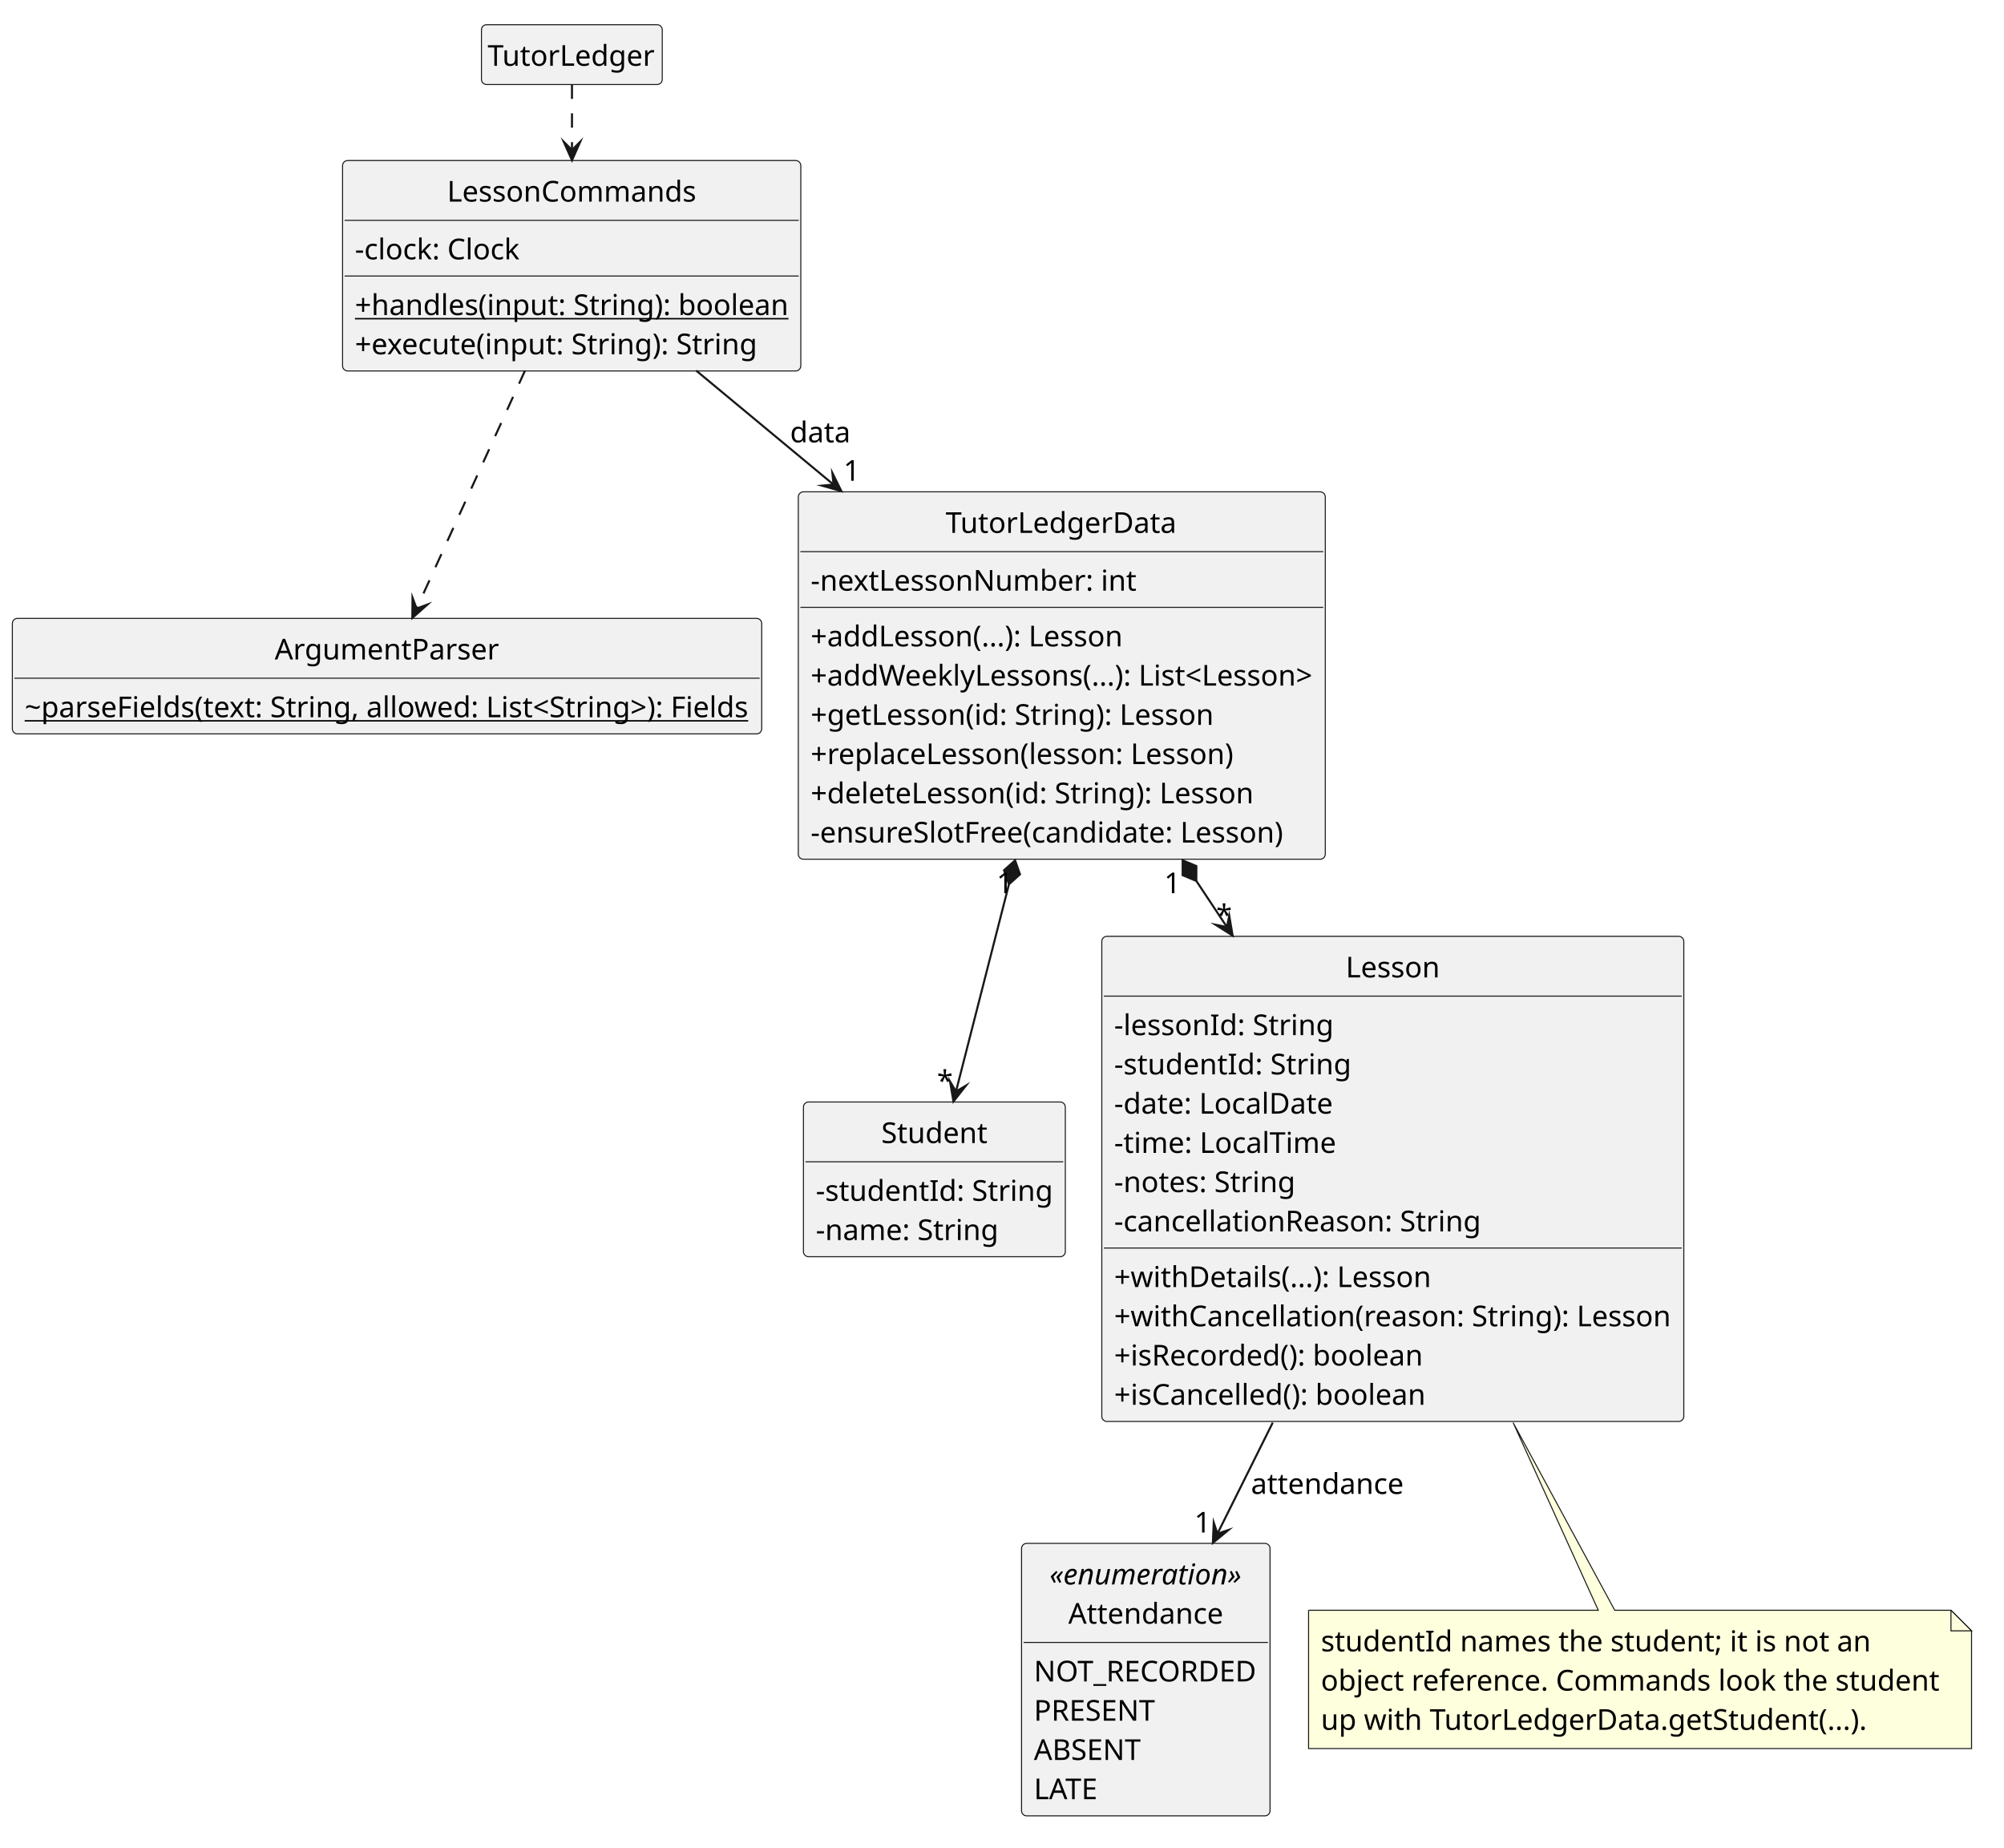
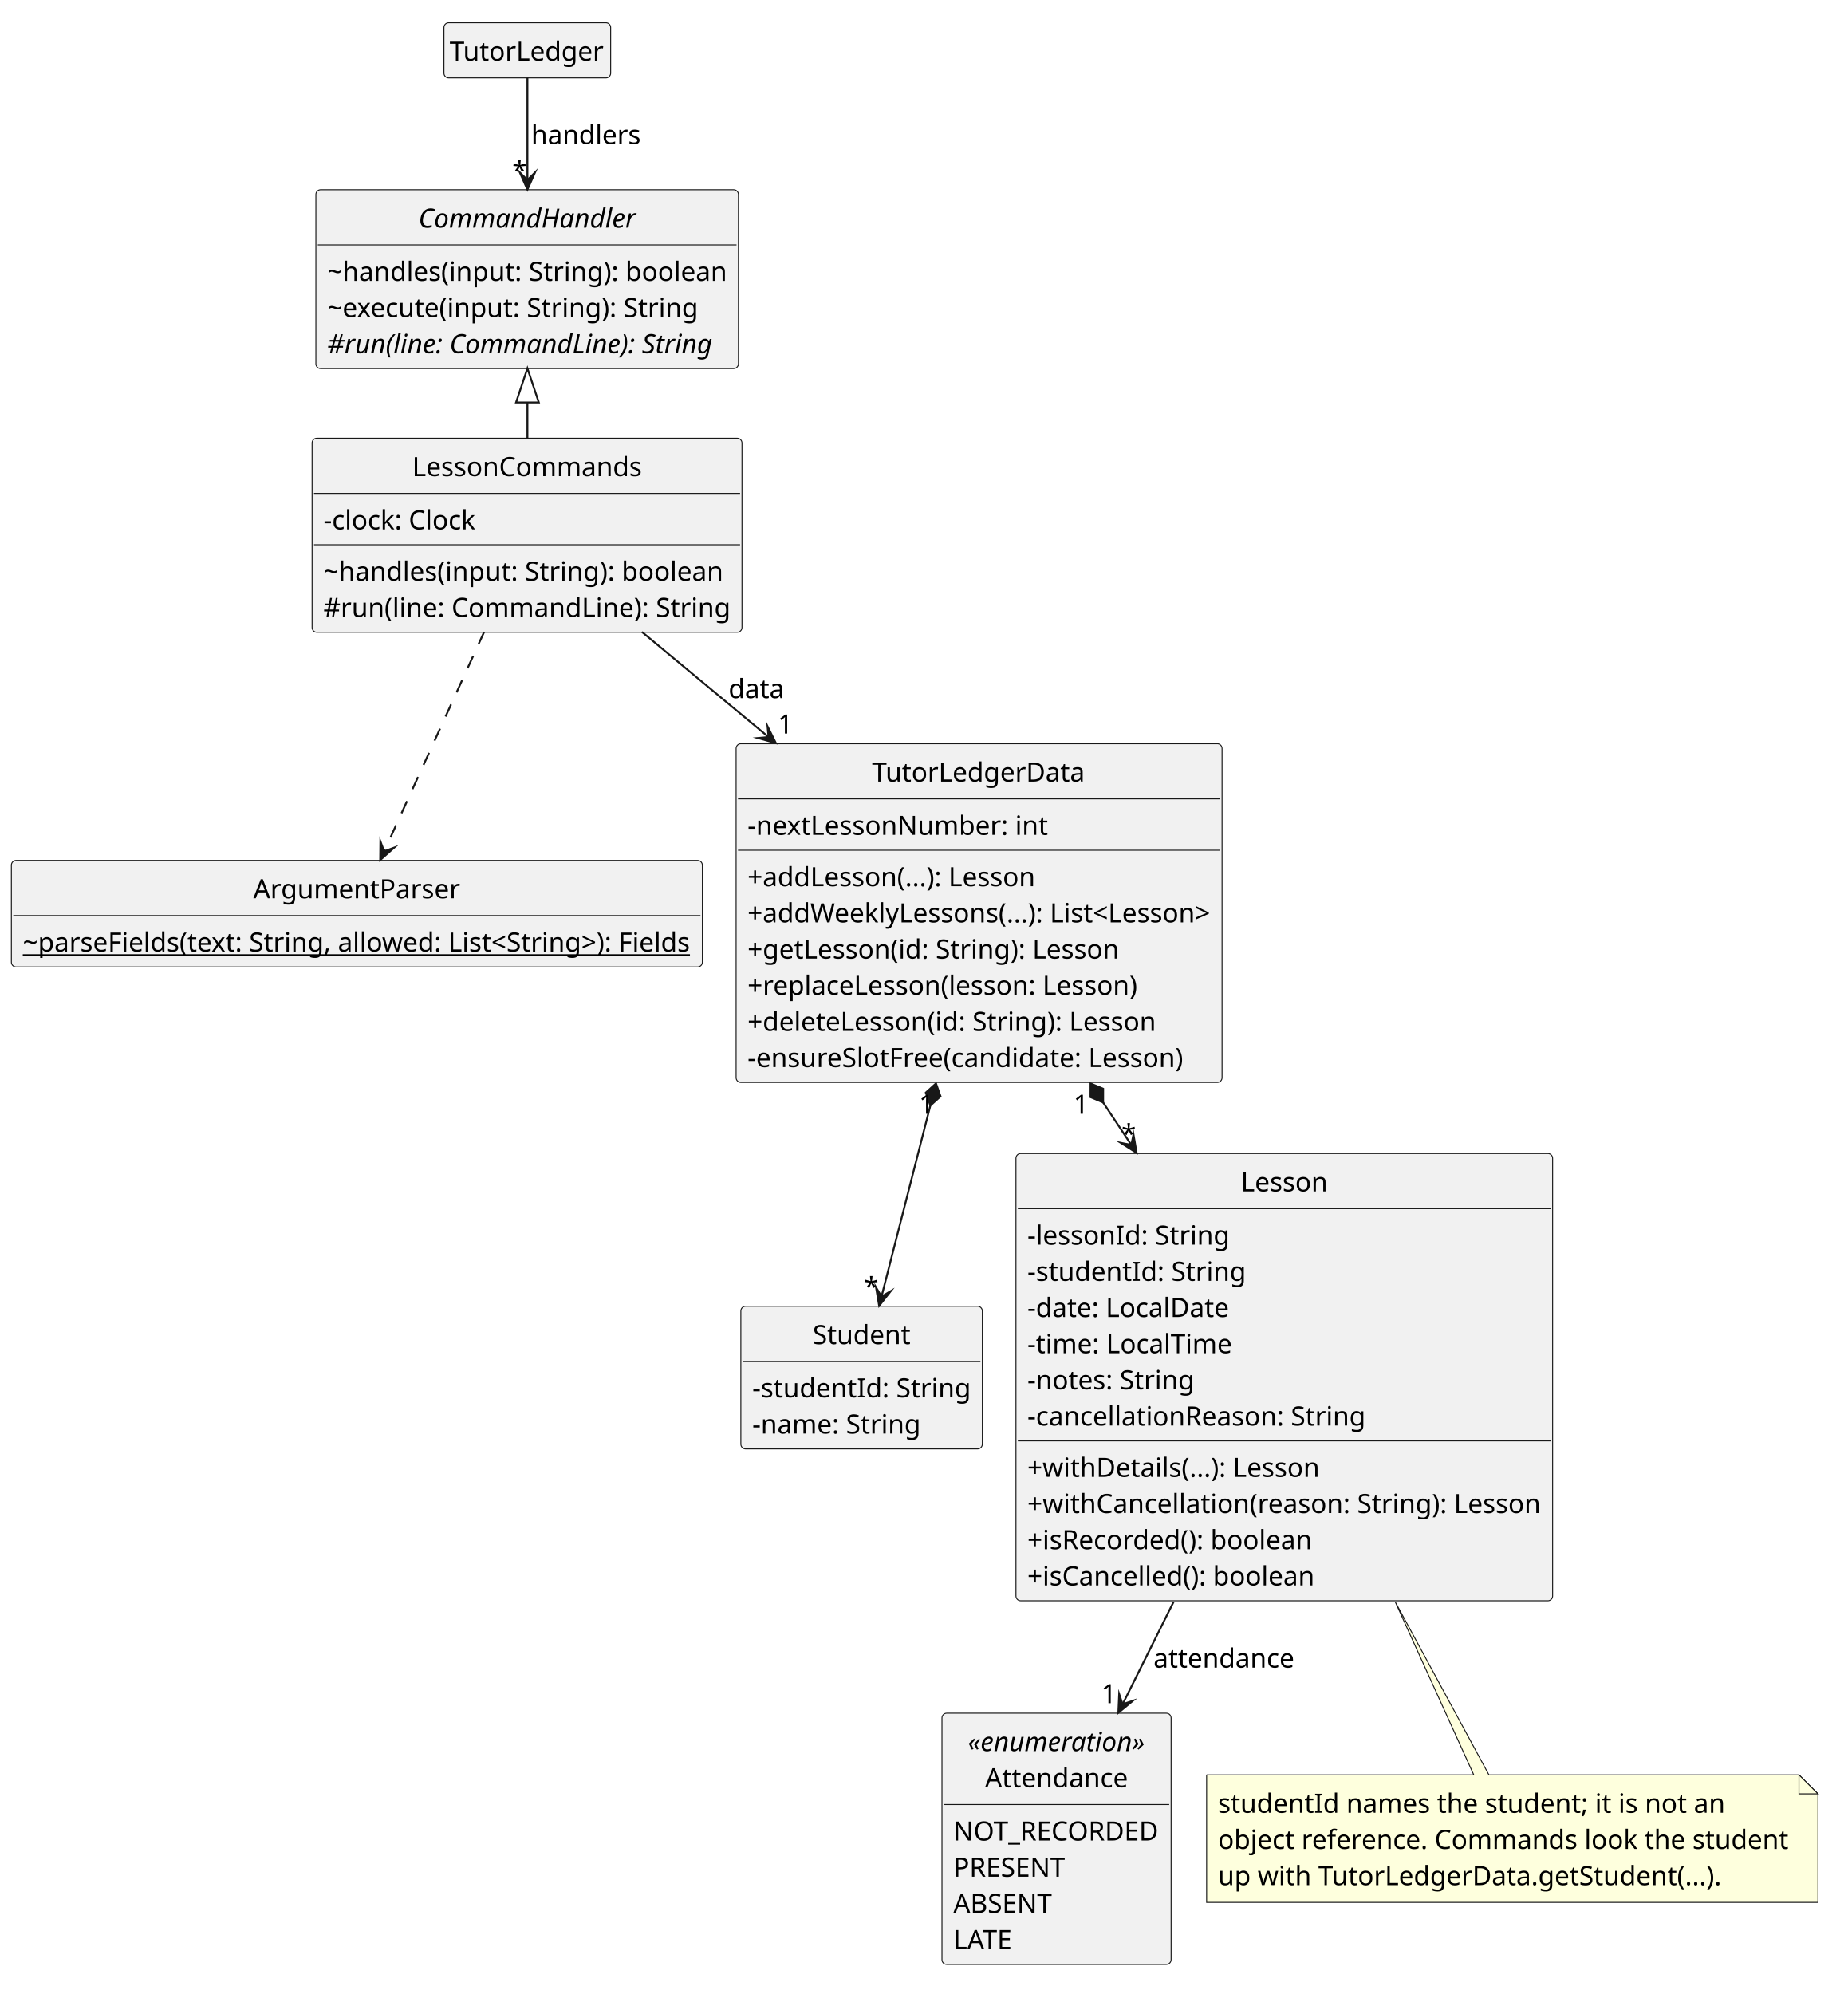
- <svg xmlns="http://www.w3.org/2000/svg" version="1.1" data-diagram-type="CLASS" style="width:974px;height:898px;background:#FFFFFF;" width="974px" height="898px" viewBox="0 0 974 898" zoomAndPan="magnify" preserveAspectRatio="none" contentStyleType="text/css">
+ <svg xmlns="http://www.w3.org/2000/svg" version="1.1" data-diagram-type="CLASS" style="width:974px;height:1051px;background:#FFFFFF;" width="974px" height="1051px" viewBox="0 0 974 1051" zoomAndPan="magnify" preserveAspectRatio="none" contentStyleType="text/css">
  <defs />
  <g font-family="sans-serif" lengthAdjust="spacing">
    <g class="entity" data-qualified-name="TutorLedger" id="ent0001" data-source-line="9">
      <rect x="234" y="12" width="87.872" height="29.068" fill="#F1F1F1" style="stroke:#181818;stroke-width:0.5;" rx="2.5" ry="2.5" />
      <text x="237" y="31.966" fill="#000" font-size="14" textLength="81.872">TutorLedger</text>
    </g>
-     <g class="entity" data-qualified-name="LessonCommands" id="ent0002" data-source-line="11">
-       <rect x="166.5" y="78" width="222.713" height="102.272" fill="#F1F1F1" style="stroke:#181818;stroke-width:0.5;" rx="2.5" ry="2.5" />
-       <text x="217.314" y="97.966" fill="#000" font-size="14" textLength="121.086">LessonCommands</text>
-       <line x1="167.5" y1="107.068" x2="388.213" y2="107.068" style="stroke:#181818;stroke-width:0.5;" />
-       <text x="172.5" y="126.034" fill="#000" font-size="14" textLength="80.024">-clock: Clock</text>
-       <line x1="167.5" y1="134.136" x2="388.213" y2="134.136" style="stroke:#181818;stroke-width:0.5;" />
-       <text x="172.5" y="153.102" fill="#000" font-size="14" textLength="210.713" text-decoration="underline">+handles(input: String): boolean</text>
-       <text x="172.5" y="172.17" fill="#000" font-size="14" textLength="196.083">+execute(input: String): String</text>
+     <g class="entity" data-qualified-name="CommandHandler" id="ent0002" data-source-line="11">
+       <rect x="166.5" y="100" width="222.713" height="94.272" fill="#F1F1F1" style="stroke:#181818;stroke-width:0.5;" rx="2.5" ry="2.5" />
+       <text x="220.548" y="119.966" fill="#000" font-size="14" textLength="114.618" font-style="italic">CommandHandler</text>
+       <line x1="167.5" y1="129.068" x2="388.213" y2="129.068" style="stroke:#181818;stroke-width:0.5;" />
+       <text x="172.5" y="148.034" fill="#000" font-size="14" textLength="210.713">~handles(input: String): boolean</text>
+       <text x="172.5" y="167.102" fill="#000" font-size="14" textLength="196.083">~execute(input: String): String</text>
+       <text x="172.5" y="186.17" fill="#000" font-size="14" textLength="202.985" font-style="italic">#run(line: CommandLine): String</text>
    </g>
-     <g class="entity" data-qualified-name="ArgumentParser" id="ent0003" data-source-line="17">
-       <rect x="6" y="300.5" width="364.211" height="56.136" fill="#F1F1F1" style="stroke:#181818;stroke-width:0.5;" rx="2.5" ry="2.5" />
-       <text x="133.52" y="320.466" fill="#000" font-size="14" textLength="109.172">ArgumentParser</text>
-       <line x1="7" y1="329.568" x2="369.211" y2="329.568" style="stroke:#181818;stroke-width:0.5;" />
-       <text x="12" y="348.534" fill="#000" font-size="14" textLength="352.211" text-decoration="underline">~parseFields(text: String, allowed: List&lt;String&gt;): Fields</text>
+     <g class="entity" data-qualified-name="LessonCommands" id="ent0003" data-source-line="17">
+       <rect x="164.5" y="231" width="226.591" height="102.272" fill="#F1F1F1" style="stroke:#181818;stroke-width:0.5;" rx="2.5" ry="2.5" />
+       <text x="217.253" y="250.966" fill="#000" font-size="14" textLength="121.086">LessonCommands</text>
+       <line x1="165.5" y1="260.068" x2="390.091" y2="260.068" style="stroke:#181818;stroke-width:0.5;" />
+       <text x="170.5" y="279.034" fill="#000" font-size="14" textLength="80.024">-clock: Clock</text>
+       <line x1="165.5" y1="287.136" x2="390.091" y2="287.136" style="stroke:#181818;stroke-width:0.5;" />
+       <text x="170.5" y="306.102" fill="#000" font-size="14" textLength="210.713">~handles(input: String): boolean</text>
+       <text x="170.5" y="325.17" fill="#000" font-size="14" textLength="214.591">#run(line: CommandLine): String</text>
    </g>
-     <g class="entity" data-qualified-name="TutorLedgerData" id="ent0004" data-source-line="21">
-       <rect x="388" y="239" width="256.131" height="178.543" fill="#F1F1F1" style="stroke:#181818;stroke-width:0.5;" rx="2.5" ry="2.5" />
-       <text x="459.639" y="258.966" fill="#000" font-size="14" textLength="112.854">TutorLedgerData</text>
-       <line x1="389" y1="268.068" x2="643.131" y2="268.068" style="stroke:#181818;stroke-width:0.5;" />
-       <text x="394" y="287.034" fill="#000" font-size="14" textLength="158.661">-nextLessonNumber: int</text>
-       <line x1="389" y1="295.136" x2="643.131" y2="295.136" style="stroke:#181818;stroke-width:0.5;" />
-       <text x="394" y="314.102" fill="#000" font-size="14" textLength="151.661">+addLesson(...): Lesson</text>
-       <text x="394" y="333.17" fill="#000" font-size="14" textLength="244.131">+addWeeklyLessons(...): List&lt;Lesson&gt;</text>
-       <text x="394" y="352.238" fill="#000" font-size="14" textLength="195.901">+getLesson(id: String): Lesson</text>
-       <text x="394" y="371.306" fill="#000" font-size="14" textLength="205.743">+replaceLesson(lesson: Lesson)</text>
-       <text x="394" y="390.373" fill="#000" font-size="14" textLength="215.305">+deleteLesson(id: String): Lesson</text>
-       <text x="394" y="409.441" fill="#000" font-size="14" textLength="230.173">-ensureSlotFree(candidate: Lesson)</text>
+     <g class="entity" data-qualified-name="ArgumentParser" id="ent0004" data-source-line="23">
+       <rect x="6" y="453.5" width="364.211" height="56.136" fill="#F1F1F1" style="stroke:#181818;stroke-width:0.5;" rx="2.5" ry="2.5" />
+       <text x="133.52" y="473.466" fill="#000" font-size="14" textLength="109.172">ArgumentParser</text>
+       <line x1="7" y1="482.568" x2="369.211" y2="482.568" style="stroke:#181818;stroke-width:0.5;" />
+       <text x="12" y="501.534" fill="#000" font-size="14" textLength="352.211" text-decoration="underline">~parseFields(text: String, allowed: List&lt;String&gt;): Fields</text>
    </g>
-     <g class="entity" data-qualified-name="Student" id="ent0005" data-source-line="31">
-       <rect x="390.5" y="535.5" width="127.276" height="75.204" fill="#F1F1F1" style="stroke:#181818;stroke-width:0.5;" rx="2.5" ry="2.5" />
-       <text x="428.336" y="555.466" fill="#000" font-size="14" textLength="51.604">Student</text>
-       <line x1="391.5" y1="564.568" x2="516.776" y2="564.568" style="stroke:#181818;stroke-width:0.5;" />
-       <text x="396.5" y="583.534" fill="#000" font-size="14" textLength="115.276">-studentId: String</text>
-       <text x="396.5" y="602.602" fill="#000" font-size="14" textLength="88.788">-name: String</text>
+     <g class="entity" data-qualified-name="TutorLedgerData" id="ent0005" data-source-line="27">
+       <rect x="388" y="392" width="256.131" height="178.543" fill="#F1F1F1" style="stroke:#181818;stroke-width:0.5;" rx="2.5" ry="2.5" />
+       <text x="459.639" y="411.966" fill="#000" font-size="14" textLength="112.854">TutorLedgerData</text>
+       <line x1="389" y1="421.068" x2="643.131" y2="421.068" style="stroke:#181818;stroke-width:0.5;" />
+       <text x="394" y="440.034" fill="#000" font-size="14" textLength="158.661">-nextLessonNumber: int</text>
+       <line x1="389" y1="448.136" x2="643.131" y2="448.136" style="stroke:#181818;stroke-width:0.5;" />
+       <text x="394" y="467.102" fill="#000" font-size="14" textLength="151.661">+addLesson(...): Lesson</text>
+       <text x="394" y="486.17" fill="#000" font-size="14" textLength="244.131">+addWeeklyLessons(...): List&lt;Lesson&gt;</text>
+       <text x="394" y="505.238" fill="#000" font-size="14" textLength="195.901">+getLesson(id: String): Lesson</text>
+       <text x="394" y="524.306" fill="#000" font-size="14" textLength="205.743">+replaceLesson(lesson: Lesson)</text>
+       <text x="394" y="543.373" fill="#000" font-size="14" textLength="215.305">+deleteLesson(id: String): Lesson</text>
+       <text x="394" y="562.441" fill="#000" font-size="14" textLength="230.173">-ensureSlotFree(candidate: Lesson)</text>
    </g>
-     <g class="entity" data-qualified-name="Lesson" id="ent0006" data-source-line="36">
-       <rect x="535.5" y="455" width="282.871" height="235.747" fill="#F1F1F1" style="stroke:#181818;stroke-width:0.5;" rx="2.5" ry="2.5" />
-       <text x="654.053" y="474.966" fill="#000" font-size="14" textLength="45.766">Lesson</text>
-       <line x1="536.5" y1="484.068" x2="817.371" y2="484.068" style="stroke:#181818;stroke-width:0.5;" />
-       <text x="541.5" y="503.034" fill="#000" font-size="14" textLength="106.694">-lessonId: String</text>
-       <text x="541.5" y="522.102" fill="#000" font-size="14" textLength="115.276">-studentId: String</text>
-       <text x="541.5" y="541.17" fill="#000" font-size="14" textLength="106.33">-date: LocalDate</text>
-       <text x="541.5" y="560.238" fill="#000" font-size="14" textLength="107.926">-time: LocalTime</text>
-       <text x="541.5" y="579.306" fill="#000" font-size="14" textLength="88.074">-notes: String</text>
-       <text x="541.5" y="598.373" fill="#000" font-size="14" textLength="178.289">-cancellationReason: String</text>
-       <line x1="536.5" y1="606.475" x2="817.371" y2="606.475" style="stroke:#181818;stroke-width:0.5;" />
-       <text x="541.5" y="625.441" fill="#000" font-size="14" textLength="154.097">+withDetails(...): Lesson</text>
-       <text x="541.5" y="644.509" fill="#000" font-size="14" textLength="270.871">+withCancellation(reason: String): Lesson</text>
-       <text x="541.5" y="663.577" fill="#000" font-size="14" textLength="150.373">+isRecorded(): boolean</text>
-       <text x="541.5" y="682.645" fill="#000" font-size="14" textLength="151.381">+isCancelled(): boolean</text>
+     <g class="entity" data-qualified-name="Student" id="ent0006" data-source-line="37">
+       <rect x="390.5" y="688.5" width="127.276" height="75.204" fill="#F1F1F1" style="stroke:#181818;stroke-width:0.5;" rx="2.5" ry="2.5" />
+       <text x="428.336" y="708.466" fill="#000" font-size="14" textLength="51.604">Student</text>
+       <line x1="391.5" y1="717.568" x2="516.776" y2="717.568" style="stroke:#181818;stroke-width:0.5;" />
+       <text x="396.5" y="736.534" fill="#000" font-size="14" textLength="115.276">-studentId: String</text>
+       <text x="396.5" y="755.602" fill="#000" font-size="14" textLength="88.788">-name: String</text>
    </g>
-     <g class="entity" data-qualified-name="Attendance" id="ent0007" data-source-line="49">
-       <rect x="496.5" y="750" width="120.78" height="132.408" fill="#F1F1F1" style="stroke:#181818;stroke-width:0.5;" rx="2.5" ry="2.5" />
-       <text x="510.109" y="769.966" fill="#000" font-size="14" textLength="93.562" font-style="italic">«enumeration»</text>
-       <text x="519.223" y="789.034" fill="#000" font-size="14" textLength="75.334">Attendance</text>
-       <line x1="497.5" y1="798.136" x2="616.28" y2="798.136" style="stroke:#181818;stroke-width:0.5;" />
-       <text x="502.5" y="817.102" fill="#000" font-size="14" textLength="108.78">NOT_RECORDED</text>
-       <text x="502.5" y="836.17" fill="#000" font-size="14" textLength="58.856">PRESENT</text>
-       <text x="502.5" y="855.238" fill="#000" font-size="14" textLength="51.94">ABSENT</text>
-       <text x="502.5" y="874.306" fill="#000" font-size="14" textLength="31.85">LATE</text>
+     <g class="entity" data-qualified-name="Lesson" id="ent0007" data-source-line="42">
+       <rect x="535.5" y="608" width="282.871" height="235.747" fill="#F1F1F1" style="stroke:#181818;stroke-width:0.5;" rx="2.5" ry="2.5" />
+       <text x="654.053" y="627.966" fill="#000" font-size="14" textLength="45.766">Lesson</text>
+       <line x1="536.5" y1="637.068" x2="817.371" y2="637.068" style="stroke:#181818;stroke-width:0.5;" />
+       <text x="541.5" y="656.034" fill="#000" font-size="14" textLength="106.694">-lessonId: String</text>
+       <text x="541.5" y="675.102" fill="#000" font-size="14" textLength="115.276">-studentId: String</text>
+       <text x="541.5" y="694.17" fill="#000" font-size="14" textLength="106.33">-date: LocalDate</text>
+       <text x="541.5" y="713.238" fill="#000" font-size="14" textLength="107.926">-time: LocalTime</text>
+       <text x="541.5" y="732.306" fill="#000" font-size="14" textLength="88.074">-notes: String</text>
+       <text x="541.5" y="751.373" fill="#000" font-size="14" textLength="178.289">-cancellationReason: String</text>
+       <line x1="536.5" y1="759.475" x2="817.371" y2="759.475" style="stroke:#181818;stroke-width:0.5;" />
+       <text x="541.5" y="778.441" fill="#000" font-size="14" textLength="154.097">+withDetails(...): Lesson</text>
+       <text x="541.5" y="797.509" fill="#000" font-size="14" textLength="270.871">+withCancellation(reason: String): Lesson</text>
+       <text x="541.5" y="816.577" fill="#000" font-size="14" textLength="150.373">+isRecorded(): boolean</text>
+       <text x="541.5" y="835.645" fill="#000" font-size="14" textLength="151.381">+isCancelled(): boolean</text>
    </g>
-     <g class="entity" data-qualified-name="GMN14" id="ent0015" data-source-line="64">
-       <path d="M636,782.5 L636,849.704 A0,0 0 0 0 636,849.704 L958.223,849.704 A0,0 0 0 0 958.223,849.704 L958.223,792.5 L948.223,782.5 L784.807,782.5 L735.418,691.323 L776.807,782.5 L636,782.5 A0,0 0 0 0 636,782.5" style="stroke:#181818;stroke-width:0.5;" fill="#FEFFDD" />
-       <path d="M948.223,782.5 L948.223,792.5 L958.223,792.5 L948.223,782.5" style="stroke:#181818;stroke-width:0.5;" fill="#FEFFDD" />
-       <text x="642" y="802.466" fill="#000" font-size="14" textLength="267.301">studentId names the student; it is not an</text>
-       <text x="642" y="821.534" fill="#000" font-size="14" textLength="301.223">object reference. Commands look the student</text>
-       <text x="642" y="840.602" fill="#000" font-size="14" textLength="266.041">up with TutorLedgerData.getStudent(...).</text>
+     <g class="entity" data-qualified-name="Attendance" id="ent0008" data-source-line="55">
+       <rect x="496.5" y="903" width="120.78" height="132.408" fill="#F1F1F1" style="stroke:#181818;stroke-width:0.5;" rx="2.5" ry="2.5" />
+       <text x="510.109" y="922.966" fill="#000" font-size="14" textLength="93.562" font-style="italic">«enumeration»</text>
+       <text x="519.223" y="942.034" fill="#000" font-size="14" textLength="75.334">Attendance</text>
+       <line x1="497.5" y1="951.136" x2="616.28" y2="951.136" style="stroke:#181818;stroke-width:0.5;" />
+       <text x="502.5" y="970.102" fill="#000" font-size="14" textLength="108.78">NOT_RECORDED</text>
+       <text x="502.5" y="989.17" fill="#000" font-size="14" textLength="58.856">PRESENT</text>
+       <text x="502.5" y="1008.238" fill="#000" font-size="14" textLength="51.94">ABSENT</text>
+       <text x="502.5" y="1027.306" fill="#000" font-size="14" textLength="31.85">LATE</text>
    </g>
-     <g class="link" data-entity-1="ent0001" data-entity-2="ent0002" id="lnk8" data-link-type="dependency">
-       <polygon points="278,77.902,282,68.902,278,72.902,274,68.902,278,77.902" fill="#181818" style="stroke:#181818;stroke-width:1;stroke-linejoin:miter;stroke-miterlimit:10;" />
-       <path d="M278,41.054 C278,50.698 278,59.307 278,72.902" style="stroke:#181818;stroke-width:1;stroke-dasharray:7,7;" fill="none" />
+     <g class="entity" data-qualified-name="GMN16" id="ent0017" data-source-line="71">
+       <path d="M636,935.5 L636,1002.704 A0,0 0 0 0 636,1002.704 L958.223,1002.704 A0,0 0 0 0 958.223,1002.704 L958.223,945.5 L948.223,935.5 L784.807,935.5 L735.418,844.323 L776.807,935.5 L636,935.5 A0,0 0 0 0 636,935.5" style="stroke:#181818;stroke-width:0.5;" fill="#FEFFDD" />
+       <path d="M948.223,935.5 L948.223,945.5 L958.223,945.5 L948.223,935.5" style="stroke:#181818;stroke-width:0.5;" fill="#FEFFDD" />
+       <text x="642" y="955.466" fill="#000" font-size="14" textLength="267.301">studentId names the student; it is not an</text>
+       <text x="642" y="974.534" fill="#000" font-size="14" textLength="301.223">object reference. Commands look the student</text>
+       <text x="642" y="993.602" fill="#000" font-size="14" textLength="266.041">up with TutorLedgerData.getStudent(...).</text>
    </g>
-     <g class="link" data-entity-1="ent0002" data-entity-2="ent0004" id="lnk9" data-link-type="dependency">
-       <polygon points="408.947,238.664,404.576,229.839,405.1,235.471,399.467,235.995,408.947,238.664" fill="#181818" style="stroke:#181818;stroke-width:1;stroke-linejoin:miter;stroke-miterlimit:10;" />
-       <path d="M338.365,180.093 C359.849,197.921 380.884,215.376 405.1,235.471" style="stroke:#181818;stroke-width:1;" fill="none" />
-       <text x="384" y="214.966" fill="#000" font-size="14" textLength="29.372">data</text>
-       <text x="409.947" y="233.63" fill="#000" font-size="14">1</text>
+     <g class="link" data-entity-1="ent0001" data-entity-2="ent0002" id="lnk9" data-link-type="dependency">
+       <polygon points="278,99.92,282,90.92,278,94.92,274,90.92,278,99.92" fill="#181818" style="stroke:#181818;stroke-width:1;stroke-linejoin:miter;stroke-miterlimit:10;" />
+       <path d="M278,41.093 C278,55.441 278,73.85 278,94.92" style="stroke:#181818;stroke-width:1;" fill="none" />
+       <text x="280" y="75.966" fill="#000" font-size="14" textLength="57.764">handlers</text>
+       <text x="270" y="94.886" fill="#000" font-size="14">*</text>
    </g>
-     <g class="link" data-entity-1="ent0002" data-entity-2="ent0003" id="lnk10" data-link-type="dependency">
-       <polygon points="200.405,300.279,207.776,293.748,202.478,295.729,200.497,290.431,200.405,300.279" fill="#181818" style="stroke:#181818;stroke-width:1;stroke-linejoin:miter;stroke-miterlimit:10;" />
-       <path d="M255.173,180.093 C237.779,218.262 216.567,264.812 202.478,295.729" style="stroke:#181818;stroke-width:1;stroke-dasharray:7,7;" fill="none" />
+     <g class="link" data-entity-1="ent0002" data-entity-2="ent0003" id="lnk10" data-link-type="extension">
+       <polygon points="278,194.144,272,212.144,284,212.144,278,194.144" fill="none" style="stroke:#181818;stroke-width:1;stroke-linejoin:miter;stroke-miterlimit:10;" />
+       <path d="M278,212.144 C278,223.998 278,218.807 278,230.853" style="stroke:#181818;stroke-width:1;" fill="none" />
    </g>
-     <g class="link" data-entity-1="ent0004" data-entity-2="ent0005" id="lnk11" data-link-type="composition">
-       <polygon points="493.353,418.077,487.992,422.9,490.381,429.703,495.743,424.881,493.353,418.077" fill="#181818" style="stroke:#181818;stroke-width:1;stroke-linejoin:miter;stroke-miterlimit:10;" />
-       <polygon points="463.396,535.251,469.5,527.523,464.634,530.407,461.75,525.541,463.396,535.251" fill="#181818" style="stroke:#181818;stroke-width:1;stroke-linejoin:miter;stroke-miterlimit:10;" />
-       <path d="M490.381,429.703 C480.038,470.158 472.565,499.386 464.634,530.407" style="stroke:#181818;stroke-width:1;" fill="none" />
-       <text x="455.396" y="530.217" fill="#000" font-size="14">*</text>
-       <text x="484.353" y="434.043" fill="#000" font-size="14">1</text>
+     <g class="link" data-entity-1="ent0003" data-entity-2="ent0005" id="lnk11" data-link-type="dependency">
+       <polygon points="408.947,391.664,404.576,382.839,405.1,388.471,399.467,388.995,408.947,391.664" fill="#181818" style="stroke:#181818;stroke-width:1;stroke-linejoin:miter;stroke-miterlimit:10;" />
+       <path d="M338.365,333.093 C359.849,350.921 380.884,368.376 405.1,388.471" style="stroke:#181818;stroke-width:1;" fill="none" />
+       <text x="384" y="367.966" fill="#000" font-size="14" textLength="29.372">data</text>
+       <text x="409.947" y="386.63" fill="#000" font-size="14">1</text>
    </g>
-     <g class="link" data-entity-1="ent0004" data-entity-2="ent0006" id="lnk12" data-link-type="composition">
-       <polygon points="574.808,418.077,574.794,425.289,581.445,428.075,581.459,420.864,574.808,418.077" fill="#181818" style="stroke:#181818;stroke-width:1;stroke-linejoin:miter;stroke-miterlimit:10;" />
-       <polygon points="599.09,454.651,597.445,444.941,596.325,450.486,590.78,449.366,599.09,454.651" fill="#181818" style="stroke:#181818;stroke-width:1;stroke-linejoin:miter;stroke-miterlimit:10;" />
-       <path d="M581.445,428.075 C589.35,439.981 588.154,438.179 596.325,450.486" style="stroke:#181818;stroke-width:1;" fill="none" />
-       <text x="591.09" y="449.617" fill="#000" font-size="14">*</text>
-       <text x="565.808" y="434.043" fill="#000" font-size="14">1</text>
+     <g class="link" data-entity-1="ent0003" data-entity-2="ent0004" id="lnk12" data-link-type="dependency">
+       <polygon points="200.405,453.279,207.776,446.748,202.478,448.729,200.497,443.431,200.405,453.279" fill="#181818" style="stroke:#181818;stroke-width:1;stroke-linejoin:miter;stroke-miterlimit:10;" />
+       <path d="M255.173,333.093 C237.779,371.262 216.567,417.812 202.478,448.729" style="stroke:#181818;stroke-width:1;stroke-dasharray:7,7;" fill="none" />
    </g>
-     <g class="link" data-entity-1="ent0006" data-entity-2="ent0007" id="lnk13" data-link-type="dependency">
-       <polygon points="589.481,749.767,597.073,743.493,591.71,745.291,589.912,739.928,589.481,749.767" fill="#181818" style="stroke:#181818;stroke-width:1;stroke-linejoin:miter;stroke-miterlimit:10;" />
-       <path d="M618.582,691.323 C608.568,711.434 600.724,727.187 591.71,745.291" style="stroke:#181818;stroke-width:1;" fill="none" />
-       <text x="608" y="725.966" fill="#000" font-size="14" textLength="74.242">attendance</text>
-       <text x="580.481" y="744.733" fill="#000" font-size="14">1</text>
+     <g class="link" data-entity-1="ent0005" data-entity-2="ent0006" id="lnk13" data-link-type="composition">
+       <polygon points="493.353,571.077,487.992,575.9,490.381,582.703,495.743,577.881,493.353,571.077" fill="#181818" style="stroke:#181818;stroke-width:1;stroke-linejoin:miter;stroke-miterlimit:10;" />
+       <polygon points="463.396,688.251,469.5,680.523,464.634,683.407,461.75,678.541,463.396,688.251" fill="#181818" style="stroke:#181818;stroke-width:1;stroke-linejoin:miter;stroke-miterlimit:10;" />
+       <path d="M490.381,582.703 C480.038,623.158 472.565,652.386 464.634,683.407" style="stroke:#181818;stroke-width:1;" fill="none" />
+       <text x="455.396" y="683.217" fill="#000" font-size="14">*</text>
+       <text x="484.353" y="587.043" fill="#000" font-size="14">1</text>
+     </g>
+     <g class="link" data-entity-1="ent0005" data-entity-2="ent0007" id="lnk14" data-link-type="composition">
+       <polygon points="574.808,571.077,574.794,578.289,581.445,581.075,581.459,573.864,574.808,571.077" fill="#181818" style="stroke:#181818;stroke-width:1;stroke-linejoin:miter;stroke-miterlimit:10;" />
+       <polygon points="599.09,607.651,597.445,597.941,596.325,603.486,590.78,602.366,599.09,607.651" fill="#181818" style="stroke:#181818;stroke-width:1;stroke-linejoin:miter;stroke-miterlimit:10;" />
+       <path d="M581.445,581.075 C589.35,592.981 588.154,591.179 596.325,603.486" style="stroke:#181818;stroke-width:1;" fill="none" />
+       <text x="591.09" y="602.617" fill="#000" font-size="14">*</text>
+       <text x="565.808" y="587.043" fill="#000" font-size="14">1</text>
+     </g>
+     <g class="link" data-entity-1="ent0007" data-entity-2="ent0008" id="lnk15" data-link-type="dependency">
+       <polygon points="589.481,902.767,597.073,896.493,591.71,898.291,589.912,892.928,589.481,902.767" fill="#181818" style="stroke:#181818;stroke-width:1;stroke-linejoin:miter;stroke-miterlimit:10;" />
+       <path d="M618.582,844.323 C608.568,864.434 600.724,880.187 591.71,898.291" style="stroke:#181818;stroke-width:1;" fill="none" />
+       <text x="608" y="878.966" fill="#000" font-size="14" textLength="74.242">attendance</text>
+       <text x="580.481" y="897.733" fill="#000" font-size="14">1</text>
    </g>
  </g>
</svg>
